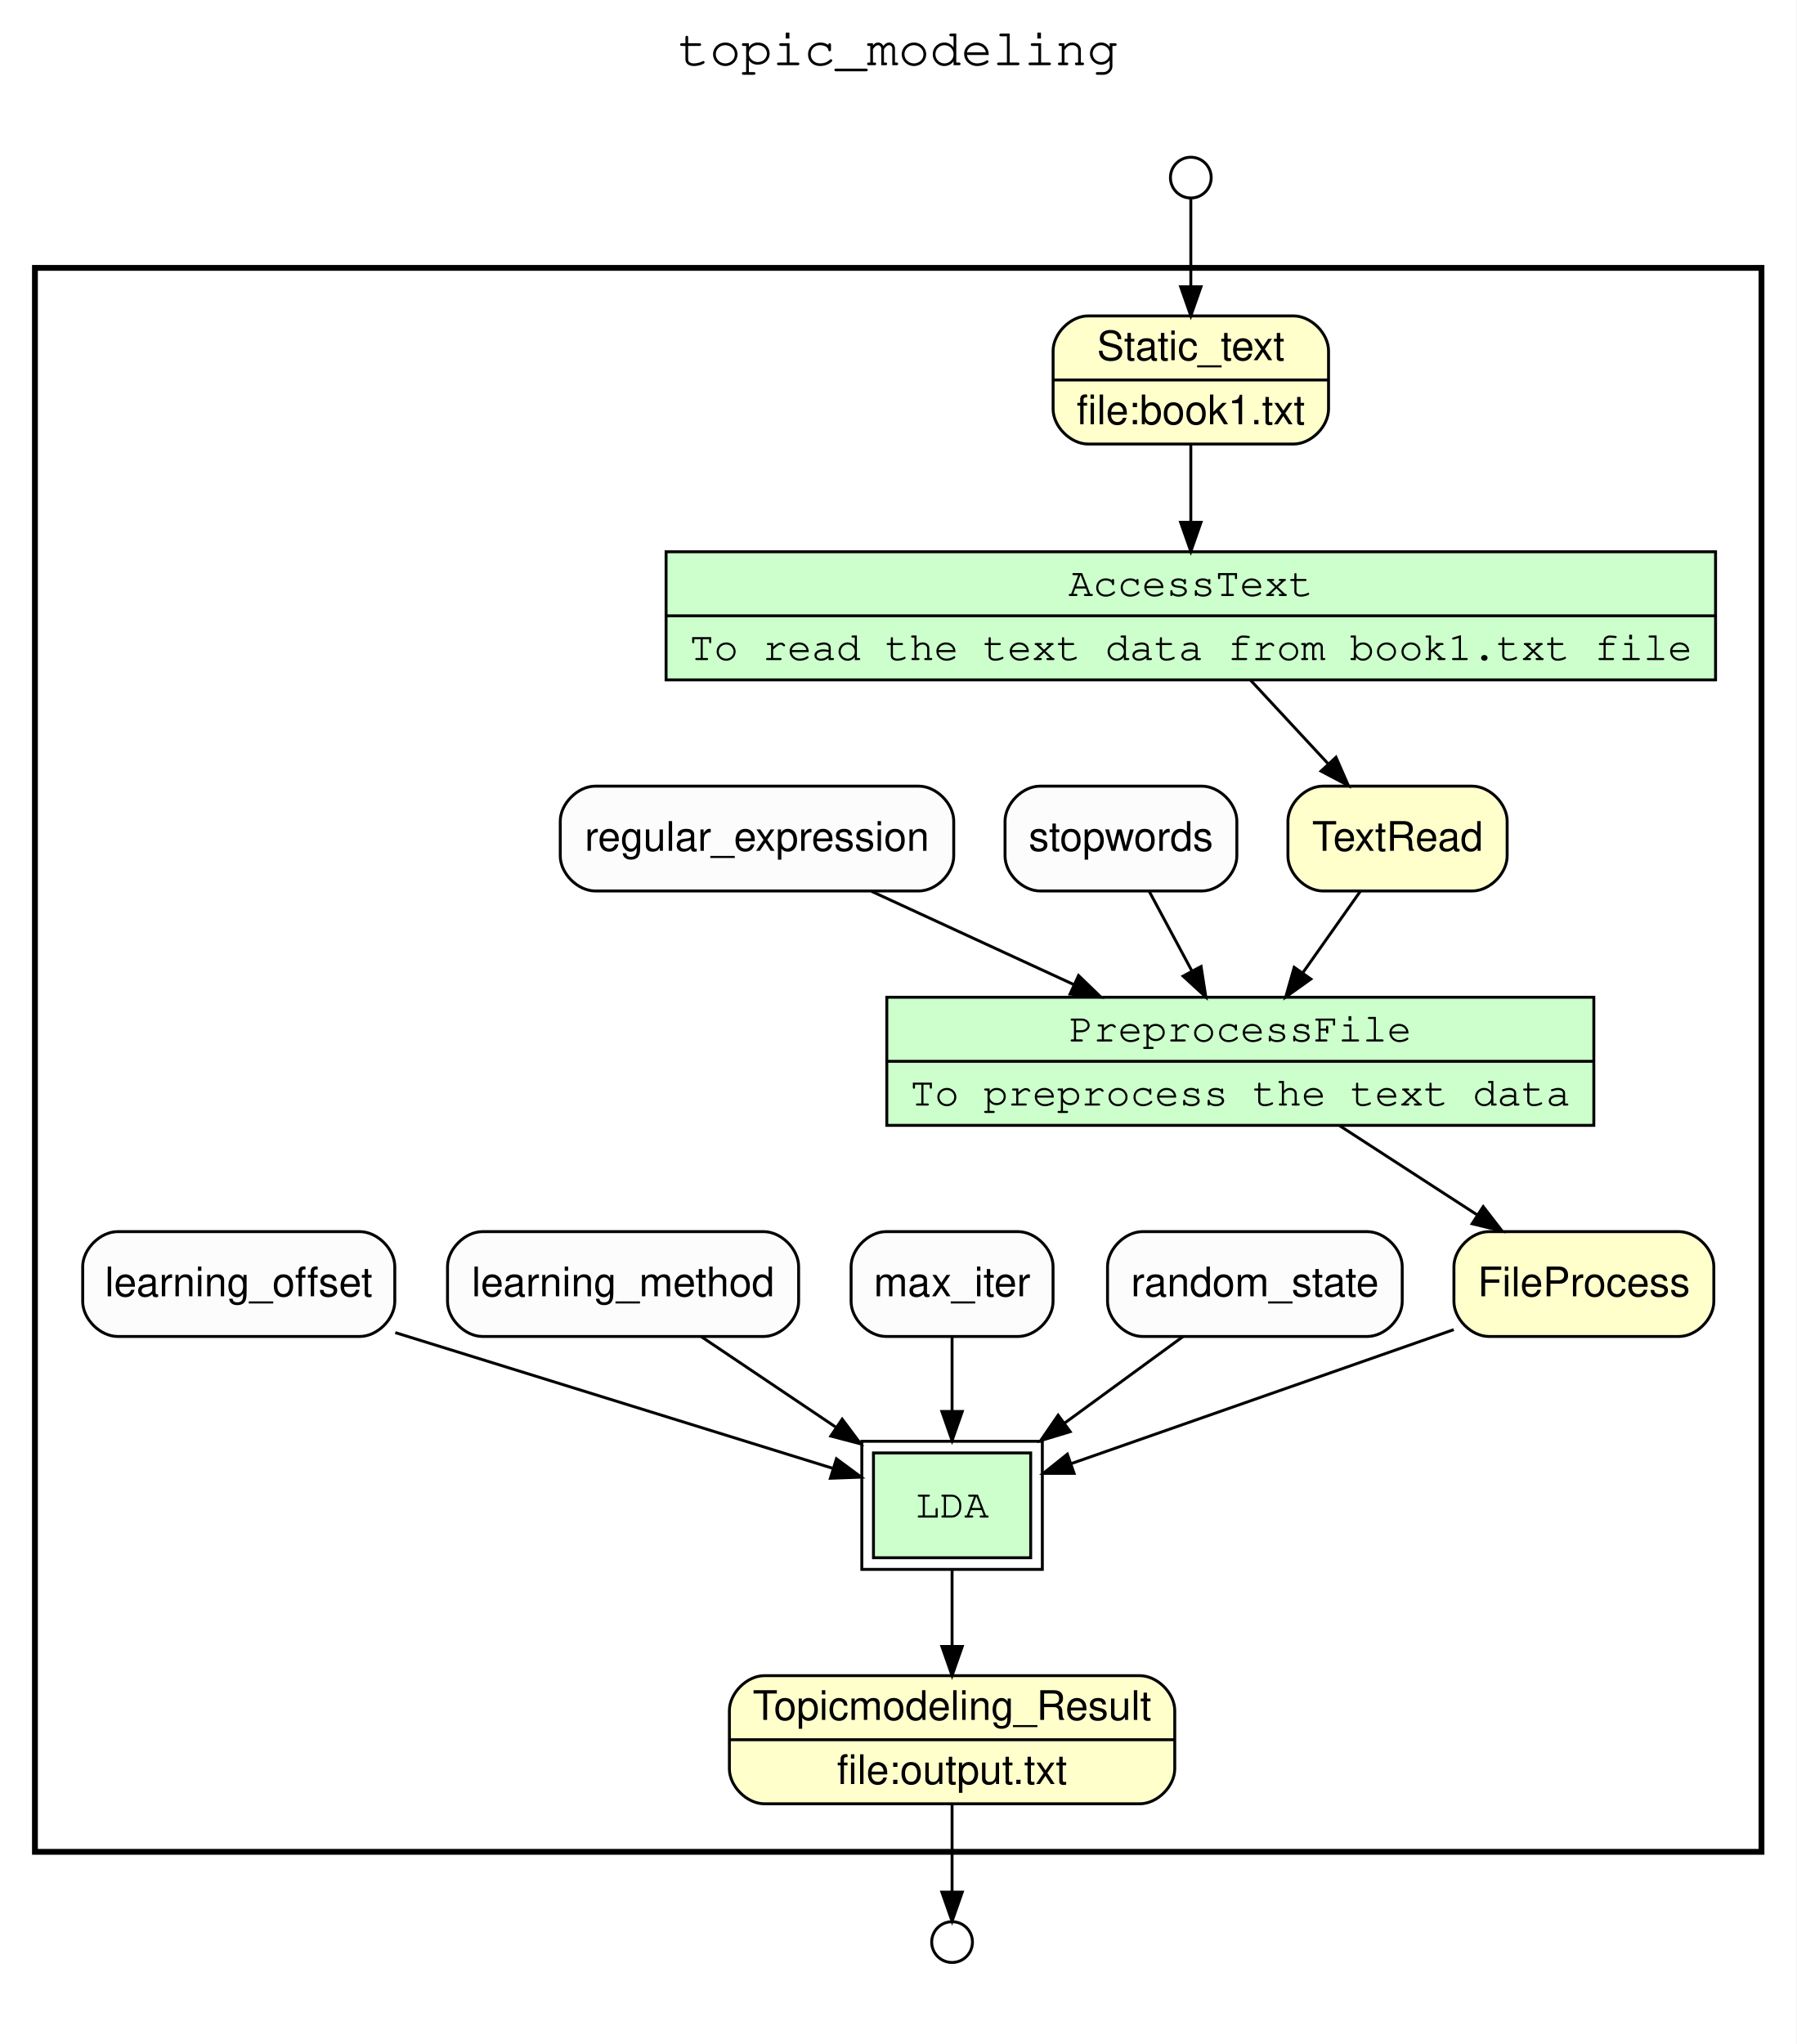
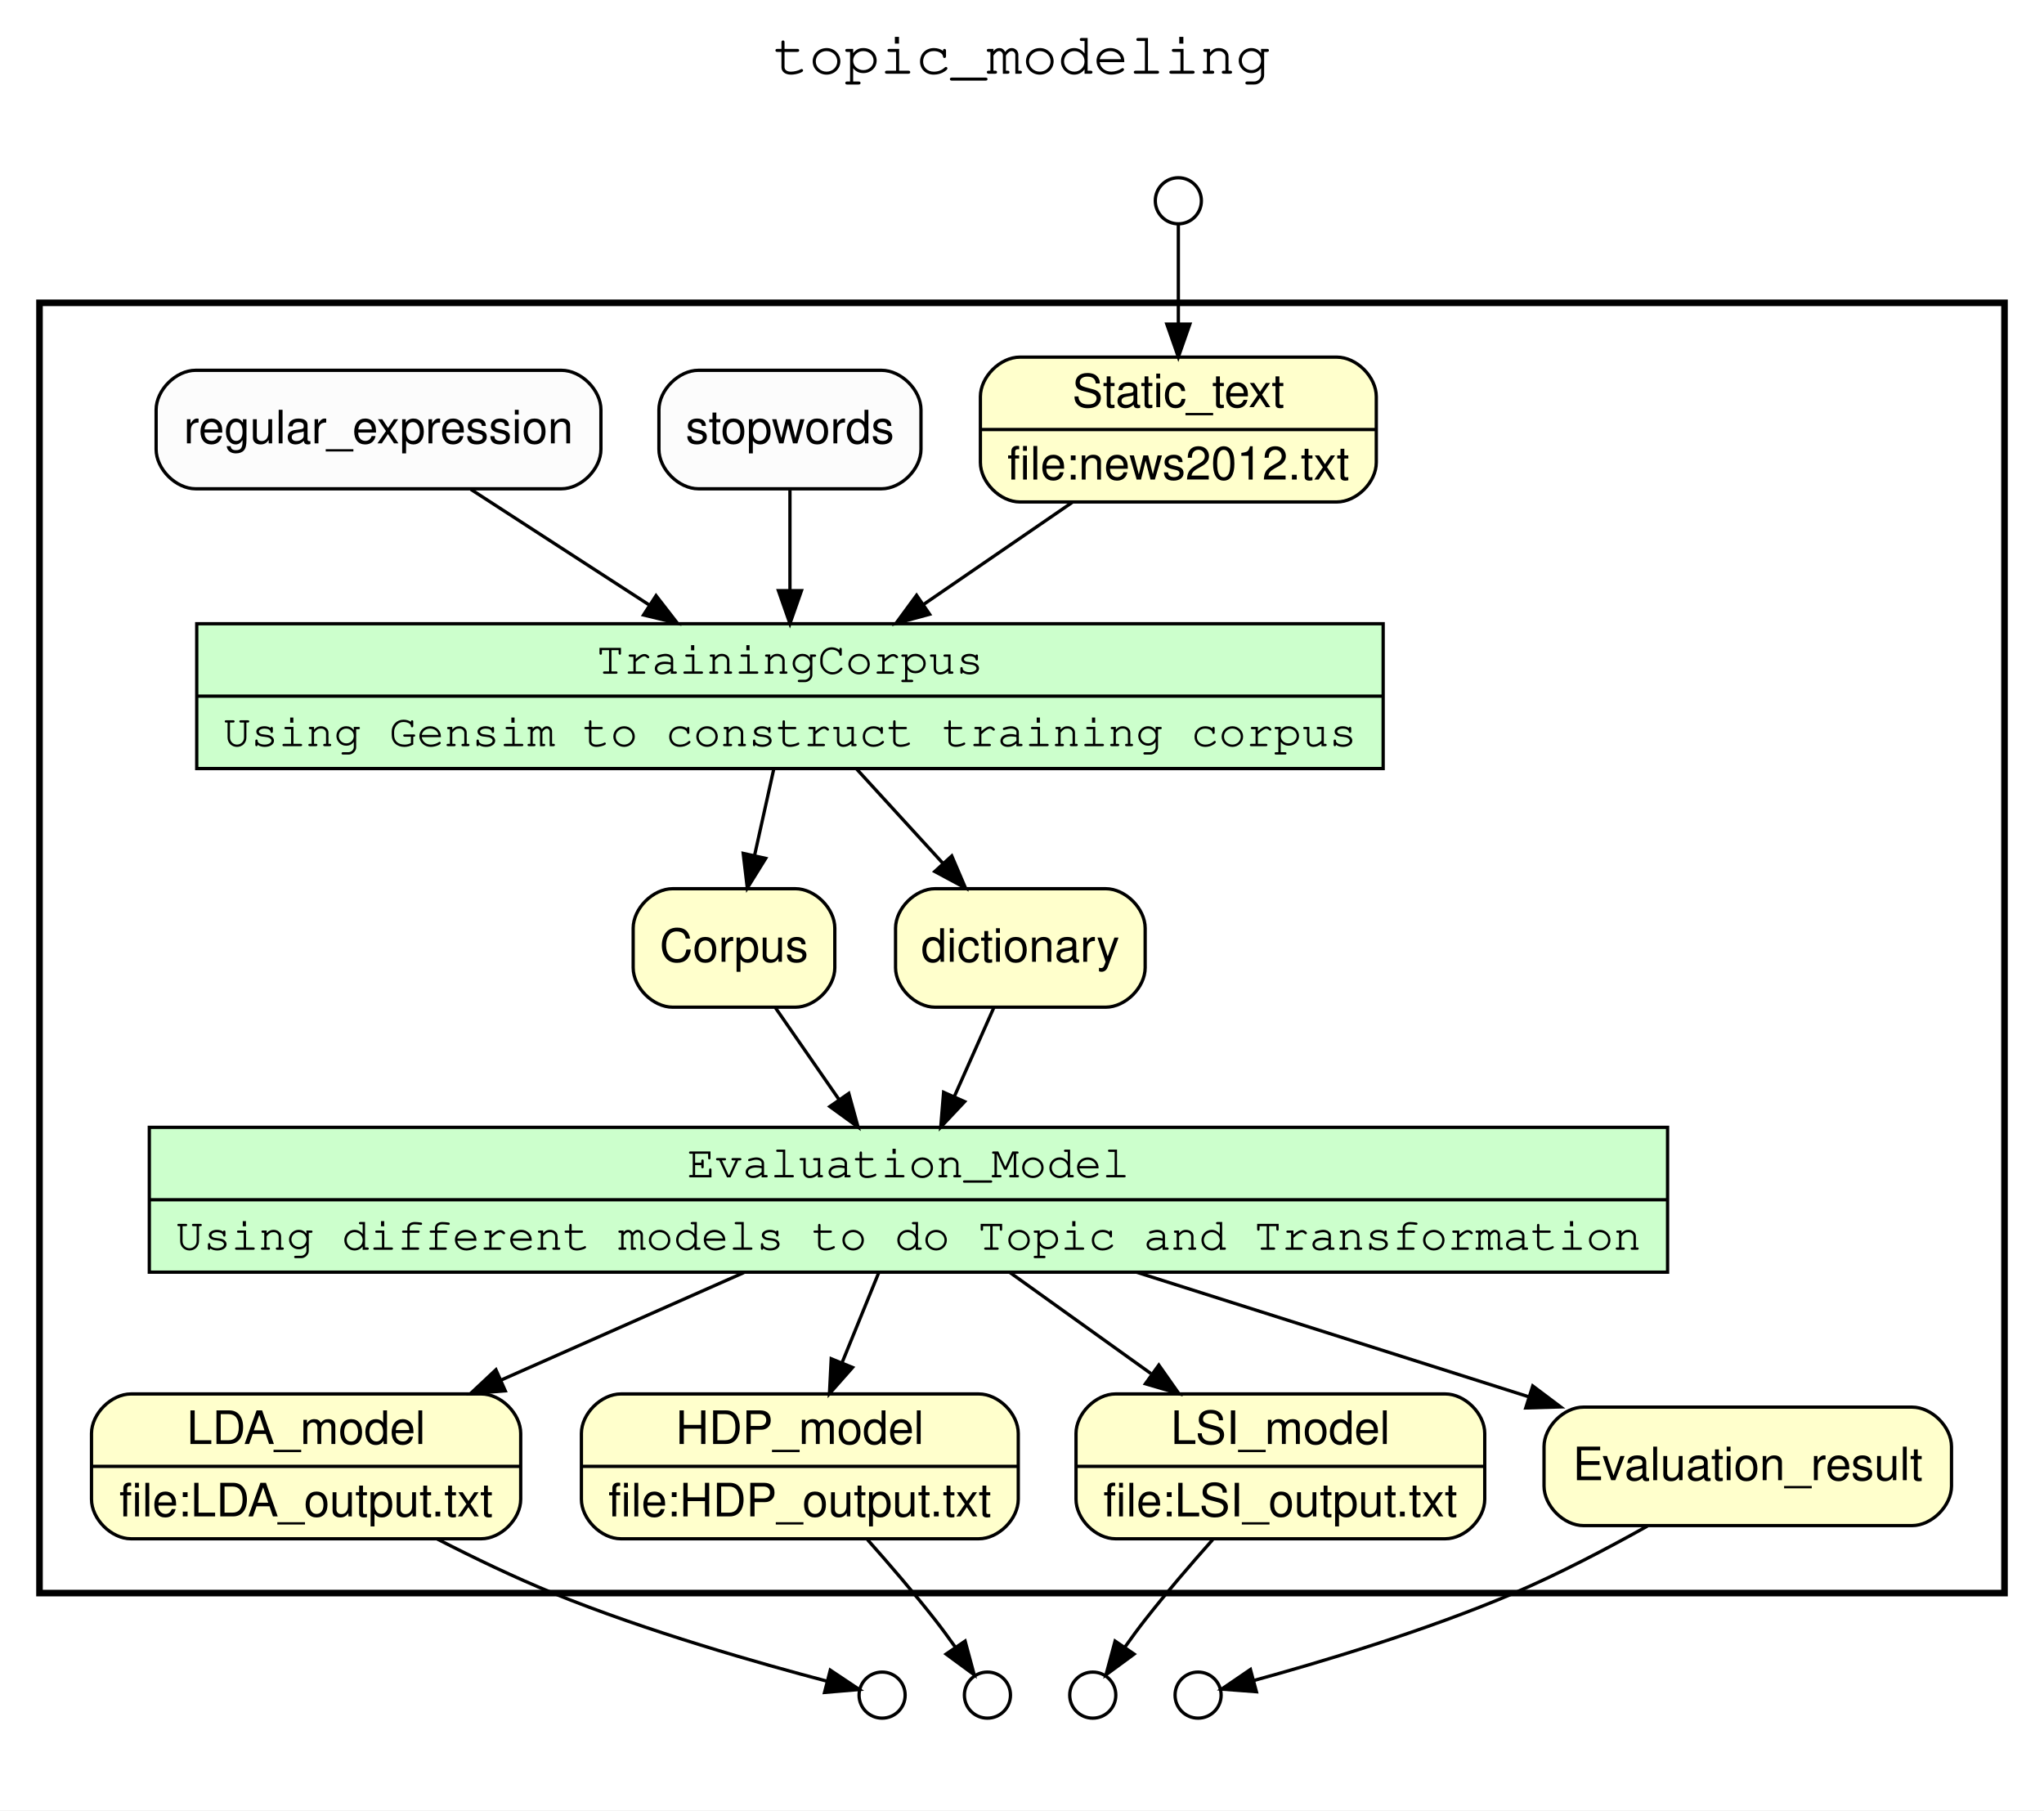
- <svg xmlns="http://www.w3.org/2000/svg" width="617pt" height="702pt" viewBox="0.00 0.00 617.00 702.00">
-   <g id="graph0" class="graph" transform="scale(1 1) rotate(0) translate(4 698)">
-     <polygon fill="white" stroke="transparent" points="-4,4 -4,-698 613,-698 613,4 -4,4" />
-     <text text-anchor="middle" x="304.5" y="-675.6" font-family="Courier,monospace" font-size="18.00">topic_modeling</text>
+ <svg xmlns="http://www.w3.org/2000/svg" width="621pt" height="550pt" viewBox="0.00 0.00 621.00 550.00">
+   <g id="graph0" class="graph" transform="scale(1 1) rotate(0) translate(4 546)">
+     <polygon fill="white" stroke="transparent" points="-4,4 -4,-546 617,-546 617,4 -4,4" />
+     <text text-anchor="middle" x="306.5" y="-523.6" font-family="Courier,monospace" font-size="18.00">topic_modeling</text>
    <g id="clust1" class="cluster">
-       <polygon fill="none" stroke="black" stroke-width="2" points="8,-62 8,-606 601,-606 601,-62 8,-62" />
+       <polygon fill="none" stroke="black" stroke-width="2" points="8,-62 8,-454 605,-454 605,-62 8,-62" />
    </g>
    <g id="clust2" class="cluster">
-       <polygon fill="none" stroke="white" stroke-width="2" points="16,-70 16,-598 593,-598 593,-70 16,-70" />
+       <polygon fill="none" stroke="white" stroke-width="2" points="16,-70 16,-446 597,-446 597,-70 16,-70" />
    </g>
    <g id="clust3" class="cluster">
-       <polygon fill="none" stroke="white" points="382,-614 382,-660 428,-660 428,-614 382,-614" />
+       <polygon fill="none" stroke="white" points="331,-462 331,-508 377,-508 377,-462 331,-462" />
    </g>
    <g id="clust4" class="cluster">
-       <polygon fill="none" stroke="white" points="390,-622 390,-652 420,-652 420,-622 390,-622" />
+       <polygon fill="none" stroke="white" points="339,-470 339,-500 369,-500 369,-470 339,-470" />
    </g>
    <g id="clust5" class="cluster">
-       <polygon fill="none" stroke="white" points="300,-8 300,-54 346,-54 346,-8 300,-8" />
+       <polygon fill="none" stroke="white" points="241,-8 241,-54 383,-54 383,-8 241,-8" />
    </g>
    <g id="clust6" class="cluster">
-       <polygon fill="none" stroke="white" points="308,-16 308,-46 338,-46 338,-16 308,-16" />
+       <polygon fill="none" stroke="white" points="249,-16 249,-46 375,-46 375,-16 249,-16" />
    </g>
    <g id="node1" class="node">
-       <polygon fill="#ccffcc" stroke="black" points="224.772,-464.5 224.772,-508.5 585.228,-508.5 585.228,-464.5 224.772,-464.5" />
-       <text text-anchor="middle" x="405" y="-493.3" font-family="Courier,monospace" font-size="14.00">AccessText</text>
-       <polyline fill="none" stroke="black" points="224.772,-486.5 585.228,-486.5 " />
-       <text text-anchor="middle" x="405" y="-471.3" font-family="Courier,monospace" font-size="14.00">To read the text data from book1.txt file</text>
+       <polygon fill="#ccffcc" stroke="black" points="55.772,-312.5 55.772,-356.5 416.228,-356.5 416.228,-312.5 55.772,-312.5" />
+       <text text-anchor="middle" x="236" y="-341.3" font-family="Courier,monospace" font-size="14.00">TrainingCorpus</text>
+       <polyline fill="none" stroke="black" points="55.772,-334.5 416.228,-334.5 " />
+       <text text-anchor="middle" x="236" y="-319.3" font-family="Courier,monospace" font-size="14.00">Using Gensim to construct training corpus</text>
+     </g>
+     <g id="node8" class="node">
+       <path fill="#ffffcc" stroke="black" d="M237.631,-276C237.631,-276 200.369,-276 200.369,-276 194.369,-276 188.369,-270 188.369,-264 188.369,-264 188.369,-252 188.369,-252 188.369,-246 194.369,-240 200.369,-240 200.369,-240 237.631,-240 237.631,-240 243.631,-240 249.631,-246 249.631,-252 249.631,-252 249.631,-264 249.631,-264 249.631,-270 243.631,-276 237.631,-276" />
+       <text text-anchor="middle" x="219" y="-253.8" font-family="Helvetica,sans-Serif" font-size="14.00">Corpus</text>
+     </g>
+     <g id="edge1" class="edge">
+       <path fill="none" stroke="black" d="M231.083,-312.373C229.27,-304.216 227.192,-294.862 225.275,-286.239" />
+       <polygon fill="black" stroke="black" points="228.633,-285.214 223.047,-276.211 221.8,-286.732 228.633,-285.214" />
+     </g>
+     <g id="node9" class="node">
+       <path fill="#ffffcc" stroke="black" d="M331.917,-276C331.917,-276 280.083,-276 280.083,-276 274.083,-276 268.083,-270 268.083,-264 268.083,-264 268.083,-252 268.083,-252 268.083,-246 274.083,-240 280.083,-240 280.083,-240 331.917,-240 331.917,-240 337.917,-240 343.917,-246 343.917,-252 343.917,-252 343.917,-264 343.917,-264 343.917,-270 337.917,-276 331.917,-276" />
+       <text text-anchor="middle" x="306" y="-253.8" font-family="Helvetica,sans-Serif" font-size="14.00">dictionary</text>
+     </g>
+     <g id="edge2" class="edge">
+       <path fill="none" stroke="black" d="M256.247,-312.373C264.449,-303.41 273.974,-293 282.481,-283.703" />
+       <polygon fill="black" stroke="black" points="285.167,-285.952 289.336,-276.211 280.003,-281.226 285.167,-285.952" />
+     </g>
+     <g id="node2" class="node">
+       <polygon fill="#ccffcc" stroke="black" points="41.364,-159.5 41.364,-203.5 502.636,-203.5 502.636,-159.5 41.364,-159.5" />
+       <text text-anchor="middle" x="272" y="-188.3" font-family="Courier,monospace" font-size="14.00">Evaluation_Model</text>
+       <polyline fill="none" stroke="black" points="41.364,-181.5 502.636,-181.5 " />
+       <text text-anchor="middle" x="272" y="-166.3" font-family="Courier,monospace" font-size="14.00">Using different models to do Topic and Transformation</text>
+     </g>
+     <g id="node3" class="node">
+       <path fill="#ffffcc" stroke="black" d="M35.8,-78.5C35.8,-78.5 142.2,-78.5 142.2,-78.5 148.2,-78.5 154.2,-84.5 154.2,-90.5 154.2,-90.5 154.2,-110.5 154.2,-110.5 154.2,-116.5 148.2,-122.5 142.2,-122.5 142.2,-122.5 35.8,-122.5 35.8,-122.5 29.8,-122.5 23.8,-116.5 23.8,-110.5 23.8,-110.5 23.8,-90.5 23.8,-90.5 23.8,-84.5 29.8,-78.5 35.8,-78.5" />
+       <text text-anchor="middle" x="89" y="-107.3" font-family="Helvetica,sans-Serif" font-size="14.00">LDA_model</text>
+       <polyline fill="none" stroke="black" points="23.8,-100.5 154.2,-100.5 " />
+       <text text-anchor="middle" x="89" y="-85.3" font-family="Helvetica,sans-Serif" font-size="14.00">file:LDA_output.txt</text>
+     </g>
+     <g id="edge6" class="edge">
+       <path fill="none" stroke="black" d="M221.994,-159.366C199.199,-149.277 172.044,-137.257 148.233,-126.718" />
+       <polygon fill="black" stroke="black" points="149.506,-123.454 138.945,-122.607 146.673,-129.855 149.506,-123.454" />
+     </g>
+     <g id="node4" class="node">
+       <path fill="#ffffcc" stroke="black" d="M184.638,-78.5C184.638,-78.5 293.362,-78.5 293.362,-78.5 299.362,-78.5 305.362,-84.5 305.362,-90.5 305.362,-90.5 305.362,-110.5 305.362,-110.5 305.362,-116.5 299.362,-122.5 293.362,-122.5 293.362,-122.5 184.638,-122.5 184.638,-122.5 178.638,-122.5 172.638,-116.5 172.638,-110.5 172.638,-110.5 172.638,-90.5 172.638,-90.5 172.638,-84.5 178.638,-78.5 184.638,-78.5" />
+       <text text-anchor="middle" x="239" y="-107.3" font-family="Helvetica,sans-Serif" font-size="14.00">HDP_model</text>
+       <polyline fill="none" stroke="black" points="172.638,-100.5 305.362,-100.5 " />
+       <text text-anchor="middle" x="239" y="-85.3" font-family="Helvetica,sans-Serif" font-size="14.00">file:HDP_output.txt</text>
+     </g>
+     <g id="edge7" class="edge">
+       <path fill="none" stroke="black" d="M262.983,-159.366C259.563,-150.973 255.6,-141.245 251.892,-132.143" />
+       <polygon fill="black" stroke="black" points="255.021,-130.547 248.006,-122.607 248.538,-133.188 255.021,-130.547" />
+     </g>
+     <g id="node5" class="node">
+       <path fill="#ffffcc" stroke="black" d="M334.911,-78.5C334.911,-78.5 435.089,-78.5 435.089,-78.5 441.089,-78.5 447.089,-84.5 447.089,-90.5 447.089,-90.5 447.089,-110.5 447.089,-110.5 447.089,-116.5 441.089,-122.5 435.089,-122.5 435.089,-122.5 334.911,-122.5 334.911,-122.5 328.911,-122.5 322.911,-116.5 322.911,-110.5 322.911,-110.5 322.911,-90.5 322.911,-90.5 322.911,-84.5 328.911,-78.5 334.911,-78.5" />
+       <text text-anchor="middle" x="385" y="-107.3" font-family="Helvetica,sans-Serif" font-size="14.00">LSI_model</text>
+       <polyline fill="none" stroke="black" points="322.911,-100.5 447.089,-100.5 " />
+       <text text-anchor="middle" x="385" y="-85.3" font-family="Helvetica,sans-Serif" font-size="14.00">file:LSI_output.txt</text>
+     </g>
+     <g id="edge8" class="edge">
+       <path fill="none" stroke="black" d="M302.878,-159.366C316.082,-149.902 331.654,-138.739 345.67,-128.693" />
+       <polygon fill="black" stroke="black" points="348.071,-131.278 354.16,-122.607 343.993,-125.588 348.071,-131.278" />
    </g>
    <g id="node6" class="node">
-       <path fill="#ffffcc" stroke="black" d="M501.645,-428C501.645,-428 450.355,-428 450.355,-428 444.355,-428 438.355,-422 438.355,-416 438.355,-416 438.355,-404 438.355,-404 438.355,-398 444.355,-392 450.355,-392 450.355,-392 501.645,-392 501.645,-392 507.645,-392 513.645,-398 513.645,-404 513.645,-404 513.645,-416 513.645,-416 513.645,-422 507.645,-428 501.645,-428" />
-       <text text-anchor="middle" x="476" y="-405.8" font-family="Helvetica,sans-Serif" font-size="14.00">TextRead</text>
+       <path fill="#ffffcc" stroke="black" d="M576.9,-118.5C576.9,-118.5 477.1,-118.5 477.1,-118.5 471.1,-118.5 465.1,-112.5 465.1,-106.5 465.1,-106.5 465.1,-94.5 465.1,-94.5 465.1,-88.5 471.1,-82.5 477.1,-82.5 477.1,-82.5 576.9,-82.5 576.9,-82.5 582.9,-82.5 588.9,-88.5 588.9,-94.5 588.9,-94.5 588.9,-106.5 588.9,-106.5 588.9,-112.5 582.9,-118.5 576.9,-118.5" />
+       <text text-anchor="middle" x="527" y="-96.3" font-family="Helvetica,sans-Serif" font-size="14.00">Evaluation_result</text>
    </g>
-     <g id="edge1" class="edge">
-       <path fill="none" stroke="black" d="M425.536,-464.373C433.855,-455.41 443.516,-445 452.145,-435.703" />
-       <polygon fill="black" stroke="black" points="454.861,-437.922 459.098,-428.211 449.73,-433.16 454.861,-437.922" />
+     <g id="edge9" class="edge">
+       <path fill="none" stroke="black" d="M341.343,-159.473C378.438,-147.69 423.892,-133.252 460.54,-121.611" />
+       <polygon fill="black" stroke="black" points="461.67,-124.924 470.141,-118.561 459.551,-118.253 461.67,-124.924" />
    </g>
-     <g id="node2" class="node">
-       <polygon fill="#ccffcc" stroke="black" points="300.582,-311.5 300.582,-355.5 543.418,-355.5 543.418,-311.5 300.582,-311.5" />
-       <text text-anchor="middle" x="422" y="-340.3" font-family="Courier,monospace" font-size="14.00">PreprocessFile</text>
-       <polyline fill="none" stroke="black" points="300.582,-333.5 543.418,-333.5 " />
-       <text text-anchor="middle" x="422" y="-318.3" font-family="Courier,monospace" font-size="14.00">To preprocess the text data</text>
+     <g id="node13" class="node">
+       <ellipse fill="#ffffff" stroke="black" cx="264" cy="-31" rx="7" ry="7" />
+     </g>
+     <g id="edge13" class="edge">
+       <path fill="none" stroke="black" d="M128.877,-78.407C140.058,-72.661 152.346,-66.756 164,-62 192.55,-50.35 227.176,-40.527 247.287,-35.225" />
+       <polygon fill="black" stroke="black" points="248.257,-38.59 257.066,-32.704 246.509,-31.812 248.257,-38.59" />
+     </g>
+     <g id="node14" class="node">
+       <ellipse fill="#ffffff" stroke="black" cx="296" cy="-31" rx="7" ry="7" />
+     </g>
+     <g id="edge14" class="edge">
+       <path fill="none" stroke="black" d="M259.554,-78.239C266.263,-70.701 273.623,-62.129 280,-54 282.094,-51.331 284.235,-48.408 286.241,-45.569" />
+       <polygon fill="black" stroke="black" points="289.216,-47.42 291.975,-37.191 283.439,-43.467 289.216,-47.42" />
+     </g>
+     <g id="node15" class="node">
+       <ellipse fill="#ffffff" stroke="black" cx="328" cy="-31" rx="7" ry="7" />
+     </g>
+     <g id="edge15" class="edge">
+       <path fill="none" stroke="black" d="M364.446,-78.239C357.737,-70.701 350.377,-62.129 344,-54 341.906,-51.331 339.765,-48.408 337.759,-45.569" />
+       <polygon fill="black" stroke="black" points="340.561,-43.467 332.025,-37.191 334.784,-47.42 340.561,-43.467" />
+     </g>
+     <g id="node16" class="node">
+       <ellipse fill="#ffffff" stroke="black" cx="360" cy="-31" rx="7" ry="7" />
+     </g>
+     <g id="edge16" class="edge">
+       <path fill="none" stroke="black" d="M496.51,-82.362C484.184,-75.457 469.663,-67.851 456,-62 429.083,-50.473 396.379,-40.78 376.927,-35.442" />
+       <polygon fill="black" stroke="black" points="377.714,-32.03 367.149,-32.822 375.902,-38.791 377.714,-32.03" />
    </g>
    <g id="node7" class="node">
-       <path fill="#ffffcc" stroke="black" d="M572.631,-275C572.631,-275 507.369,-275 507.369,-275 501.369,-275 495.369,-269 495.369,-263 495.369,-263 495.369,-251 495.369,-251 495.369,-245 501.369,-239 507.369,-239 507.369,-239 572.631,-239 572.631,-239 578.631,-239 584.631,-245 584.631,-251 584.631,-251 584.631,-263 584.631,-263 584.631,-269 578.631,-275 572.631,-275" />
-       <text text-anchor="middle" x="540" y="-252.8" font-family="Helvetica,sans-Serif" font-size="14.00">FileProcess</text>
+       <path fill="#ffffcc" stroke="black" d="M305.859,-393.5C305.859,-393.5 402.141,-393.5 402.141,-393.5 408.141,-393.5 414.141,-399.5 414.141,-405.5 414.141,-405.5 414.141,-425.5 414.141,-425.5 414.141,-431.5 408.141,-437.5 402.141,-437.5 402.141,-437.5 305.859,-437.5 305.859,-437.5 299.859,-437.5 293.859,-431.5 293.859,-425.5 293.859,-425.5 293.859,-405.5 293.859,-405.5 293.859,-399.5 299.859,-393.5 305.859,-393.5" />
+       <text text-anchor="middle" x="354" y="-422.3" font-family="Helvetica,sans-Serif" font-size="14.00">Static_text</text>
+       <polyline fill="none" stroke="black" points="293.859,-415.5 414.141,-415.5 " />
+       <text text-anchor="middle" x="354" y="-400.3" font-family="Helvetica,sans-Serif" font-size="14.00">file:news2012.txt</text>
    </g>
    <g id="edge3" class="edge">
-       <path fill="none" stroke="black" d="M456.13,-311.373C470.924,-301.782 488.271,-290.536 503.338,-280.768" />
-       <polygon fill="black" stroke="black" points="505.422,-283.588 511.909,-275.211 501.614,-277.714 505.422,-283.588" />
+       <path fill="none" stroke="black" d="M321.756,-393.366C307.838,-383.812 291.399,-372.528 276.657,-362.409" />
+       <polygon fill="black" stroke="black" points="278.43,-359.381 268.205,-356.607 274.469,-365.152 278.43,-359.381" />
    </g>
-     <g id="node3" class="node">
-       <polygon fill="#ccffcc" stroke="black" points="350,-199 296,-199 296,-163 350,-163 350,-199" />
-       <polygon fill="none" stroke="black" points="354,-203 292,-203 292,-159 354,-159 354,-203" />
-       <text text-anchor="middle" x="323" y="-176.8" font-family="Courier,monospace" font-size="14.00">LDA</text>
+     <g id="edge10" class="edge">
+       <path fill="none" stroke="black" d="M231.56,-239.871C237.326,-231.549 244.322,-221.451 250.863,-212.009" />
+       <polygon fill="black" stroke="black" points="253.876,-213.807 256.694,-203.593 248.122,-209.82 253.876,-213.807" />
    </g>
-     <g id="node4" class="node">
-       <path fill="#ffffcc" stroke="black" d="M258.518,-78.5C258.518,-78.5 387.482,-78.5 387.482,-78.5 393.482,-78.5 399.482,-84.5 399.482,-90.5 399.482,-90.5 399.482,-110.5 399.482,-110.5 399.482,-116.5 393.482,-122.5 387.482,-122.5 387.482,-122.5 258.518,-122.5 258.518,-122.5 252.518,-122.5 246.518,-116.5 246.518,-110.5 246.518,-110.5 246.518,-90.5 246.518,-90.5 246.518,-84.5 252.518,-78.5 258.518,-78.5" />
-       <text text-anchor="middle" x="323" y="-107.3" font-family="Helvetica,sans-Serif" font-size="14.00">Topicmodeling_Result</text>
-       <polyline fill="none" stroke="black" points="246.518,-100.5 399.482,-100.5 " />
-       <text text-anchor="middle" x="323" y="-85.3" font-family="Helvetica,sans-Serif" font-size="14.00">file:output.txt</text>
+     <g id="edge11" class="edge">
+       <path fill="none" stroke="black" d="M297.942,-239.871C294.357,-231.804 290.03,-222.067 285.946,-212.878" />
+       <polygon fill="black" stroke="black" points="289.079,-211.31 281.819,-203.593 282.682,-214.153 289.079,-211.31" />
    </g>
-     <g id="edge7" class="edge">
-       <path fill="none" stroke="black" d="M323,-158.576C323,-150.572 323,-141.39 323,-132.724" />
-       <polygon fill="black" stroke="black" points="326.5,-132.525 323,-122.525 319.5,-132.525 326.5,-132.525" />
-     </g>
-     <g id="node15" class="node">
-       <ellipse fill="#ffffff" stroke="black" cx="323" cy="-31" rx="7" ry="7" />
-     </g>
-     <g id="edge14" class="edge">
-       <path fill="none" stroke="black" d="M323,-78.127C323,-68.418 323,-57.225 323,-48.184" />
-       <polygon fill="black" stroke="black" points="326.5,-48.158 323,-38.158 319.5,-48.158 326.5,-48.158" />
-     </g>
-     <g id="node5" class="node">
-       <path fill="#ffffcc" stroke="black" d="M369.7,-545.5C369.7,-545.5 440.3,-545.5 440.3,-545.5 446.3,-545.5 452.3,-551.5 452.3,-557.5 452.3,-557.5 452.3,-577.5 452.3,-577.5 452.3,-583.5 446.3,-589.5 440.3,-589.5 440.3,-589.5 369.7,-589.5 369.7,-589.5 363.7,-589.5 357.7,-583.5 357.7,-577.5 357.7,-577.5 357.7,-557.5 357.7,-557.5 357.7,-551.5 363.7,-545.5 369.7,-545.5" />
-       <text text-anchor="middle" x="405" y="-574.3" font-family="Helvetica,sans-Serif" font-size="14.00">Static_text</text>
-       <polyline fill="none" stroke="black" points="357.7,-567.5 452.3,-567.5 " />
-       <text text-anchor="middle" x="405" y="-552.3" font-family="Helvetica,sans-Serif" font-size="14.00">file:book1.txt</text>
-     </g>
-     <g id="edge2" class="edge">
-       <path fill="none" stroke="black" d="M405,-545.366C405,-537.152 405,-527.658 405,-518.725" />
-       <polygon fill="black" stroke="black" points="408.5,-518.607 405,-508.607 401.5,-518.607 408.5,-518.607" />
-     </g>
-     <g id="edge6" class="edge">
-       <path fill="none" stroke="black" d="M463.203,-391.871C457.329,-383.549 450.201,-373.451 443.536,-364.009" />
-       <polygon fill="black" stroke="black" points="446.222,-361.745 437.595,-355.593 440.503,-365.781 446.222,-361.745" />
-     </g>
-     <g id="edge8" class="edge">
-       <path fill="none" stroke="black" d="M495.301,-241.345C456.691,-227.823 401.364,-208.446 363.905,-195.326" />
-       <polygon fill="black" stroke="black" points="364.91,-191.97 354.315,-191.968 362.596,-198.576 364.91,-191.97" />
-     </g>
-     <g id="node8" class="node">
-       <path fill="#fcfcfc" stroke="black" d="M408.807,-428C408.807,-428 353.193,-428 353.193,-428 347.193,-428 341.193,-422 341.193,-416 341.193,-416 341.193,-404 341.193,-404 341.193,-398 347.193,-392 353.193,-392 353.193,-392 408.807,-392 408.807,-392 414.807,-392 420.807,-398 420.807,-404 420.807,-404 420.807,-416 420.807,-416 420.807,-422 414.807,-428 408.807,-428" />
-       <text text-anchor="middle" x="381" y="-405.8" font-family="Helvetica,sans-Serif" font-size="14.00">stopwords</text>
+     <g id="node10" class="node">
+       <path fill="#fcfcfc" stroke="black" d="M263.807,-433.5C263.807,-433.5 208.193,-433.5 208.193,-433.5 202.193,-433.5 196.193,-427.5 196.193,-421.5 196.193,-421.5 196.193,-409.5 196.193,-409.5 196.193,-403.5 202.193,-397.5 208.193,-397.5 208.193,-397.5 263.807,-397.5 263.807,-397.5 269.807,-397.5 275.807,-403.5 275.807,-409.5 275.807,-409.5 275.807,-421.5 275.807,-421.5 275.807,-427.5 269.807,-433.5 263.807,-433.5" />
+       <text text-anchor="middle" x="236" y="-411.3" font-family="Helvetica,sans-Serif" font-size="14.00">stopwords</text>
    </g>
    <g id="edge4" class="edge">
-       <path fill="none" stroke="black" d="M390.716,-391.871C395.085,-383.719 400.368,-373.862 405.338,-364.588" />
-       <polygon fill="black" stroke="black" points="408.52,-366.061 410.159,-355.593 402.35,-362.754 408.52,-366.061" />
+       <path fill="none" stroke="black" d="M236,-397.12C236,-388.088 236,-376.939 236,-366.563" />
+       <polygon fill="black" stroke="black" points="239.5,-366.552 236,-356.552 232.5,-366.552 239.5,-366.552" />
    </g>
-     <g id="node9" class="node">
-       <path fill="#fcfcfc" stroke="black" d="M311.568,-428C311.568,-428 200.432,-428 200.432,-428 194.432,-428 188.432,-422 188.432,-416 188.432,-416 188.432,-404 188.432,-404 188.432,-398 194.432,-392 200.432,-392 200.432,-392 311.568,-392 311.568,-392 317.568,-392 323.568,-398 323.568,-404 323.568,-404 323.568,-416 323.568,-416 323.568,-422 317.568,-428 311.568,-428" />
-       <text text-anchor="middle" x="256" y="-405.8" font-family="Helvetica,sans-Serif" font-size="14.00">regular_expression</text>
+     <g id="node11" class="node">
+       <path fill="#fcfcfc" stroke="black" d="M166.568,-433.5C166.568,-433.5 55.432,-433.5 55.432,-433.5 49.432,-433.5 43.432,-427.5 43.432,-421.5 43.432,-421.5 43.432,-409.5 43.432,-409.5 43.432,-403.5 49.432,-397.5 55.432,-397.5 55.432,-397.5 166.568,-397.5 166.568,-397.5 172.568,-397.5 178.568,-403.5 178.568,-409.5 178.568,-409.5 178.568,-421.5 178.568,-421.5 178.568,-427.5 172.568,-433.5 166.568,-433.5" />
+       <text text-anchor="middle" x="111" y="-411.3" font-family="Helvetica,sans-Serif" font-size="14.00">regular_expression</text>
    </g>
    <g id="edge5" class="edge">
-       <path fill="none" stroke="black" d="M295.34,-391.871C316.069,-382.318 341.878,-370.424 364.779,-359.87" />
-       <polygon fill="black" stroke="black" points="366.442,-362.957 374.059,-355.593 363.512,-356.6 366.442,-362.957" />
-     </g>
-     <g id="node10" class="node">
-       <path fill="#fcfcfc" stroke="black" d="M465.607,-275C465.607,-275 388.393,-275 388.393,-275 382.393,-275 376.393,-269 376.393,-263 376.393,-263 376.393,-251 376.393,-251 376.393,-245 382.393,-239 388.393,-239 388.393,-239 465.607,-239 465.607,-239 471.607,-239 477.607,-245 477.607,-251 477.607,-251 477.607,-263 477.607,-263 477.607,-269 471.607,-275 465.607,-275" />
-       <text text-anchor="middle" x="427" y="-252.8" font-family="Helvetica,sans-Serif" font-size="14.00">random_state</text>
-     </g>
-     <g id="edge9" class="edge">
-       <path fill="none" stroke="black" d="M402.353,-238.989C390.216,-230.12 375.3,-219.219 361.688,-209.272" />
-       <polygon fill="black" stroke="black" points="363.557,-206.303 353.418,-203.228 359.426,-211.954 363.557,-206.303" />
-     </g>
-     <g id="node11" class="node">
-       <path fill="#fcfcfc" stroke="black" d="M345.683,-275C345.683,-275 300.317,-275 300.317,-275 294.317,-275 288.317,-269 288.317,-263 288.317,-263 288.317,-251 288.317,-251 288.317,-245 294.317,-239 300.317,-239 300.317,-239 345.683,-239 345.683,-239 351.683,-239 357.683,-245 357.683,-251 357.683,-251 357.683,-263 357.683,-263 357.683,-269 351.683,-275 345.683,-275" />
-       <text text-anchor="middle" x="323" y="-252.8" font-family="Helvetica,sans-Serif" font-size="14.00">max_iter</text>
-     </g>
-     <g id="edge10" class="edge">
-       <path fill="none" stroke="black" d="M323,-238.989C323,-231.291 323,-222.063 323,-213.256" />
-       <polygon fill="black" stroke="black" points="326.5,-213.228 323,-203.228 319.5,-213.228 326.5,-213.228" />
+       <path fill="none" stroke="black" d="M139.052,-397.322C155.012,-386.98 175.329,-373.815 193.238,-362.21" />
+       <polygon fill="black" stroke="black" points="195.317,-365.033 201.806,-356.658 191.51,-359.159 195.317,-365.033" />
    </g>
    <g id="node12" class="node">
-       <path fill="#fcfcfc" stroke="black" d="M258.296,-275C258.296,-275 161.704,-275 161.704,-275 155.704,-275 149.704,-269 149.704,-263 149.704,-263 149.704,-251 149.704,-251 149.704,-245 155.704,-239 161.704,-239 161.704,-239 258.296,-239 258.296,-239 264.296,-239 270.296,-245 270.296,-251 270.296,-251 270.296,-263 270.296,-263 270.296,-269 264.296,-275 258.296,-275" />
-       <text text-anchor="middle" x="210" y="-252.8" font-family="Helvetica,sans-Serif" font-size="14.00">learning_method</text>
-     </g>
-     <g id="edge11" class="edge">
-       <path fill="none" stroke="black" d="M236.779,-238.989C250.656,-229.656 267.877,-218.074 283.271,-207.72" />
-       <polygon fill="black" stroke="black" points="285.258,-210.602 291.603,-202.117 281.352,-204.793 285.258,-210.602" />
-     </g>
-     <g id="node13" class="node">
-       <path fill="#fcfcfc" stroke="black" d="M119.595,-275C119.595,-275 36.404,-275 36.404,-275 30.404,-275 24.404,-269 24.404,-263 24.404,-263 24.404,-251 24.404,-251 24.404,-245 30.404,-239 36.404,-239 36.404,-239 119.595,-239 119.595,-239 125.595,-239 131.595,-245 131.595,-251 131.595,-251 131.595,-263 131.595,-263 131.595,-269 125.595,-275 119.595,-275" />
-       <text text-anchor="middle" x="78" y="-252.8" font-family="Helvetica,sans-Serif" font-size="14.00">learning_offset</text>
+       <ellipse fill="#ffffff" stroke="black" cx="354" cy="-485" rx="7" ry="7" />
    </g>
    <g id="edge12" class="edge">
-       <path fill="none" stroke="black" d="M131.766,-240.321C177.051,-226.274 240.865,-206.479 282.084,-193.692" />
-       <polygon fill="black" stroke="black" points="283.282,-196.985 291.796,-190.68 281.208,-190.3 283.282,-196.985" />
-     </g>
-     <g id="node14" class="node">
-       <ellipse fill="#ffffff" stroke="black" cx="405" cy="-637" rx="7" ry="7" />
-     </g>
-     <g id="edge13" class="edge">
-       <path fill="none" stroke="black" d="M405,-629.824C405,-622.602 405,-610.944 405,-599.653" />
-       <polygon fill="black" stroke="black" points="408.5,-599.526 405,-589.526 401.5,-599.526 408.5,-599.526" />
+       <path fill="none" stroke="black" d="M354,-477.824C354,-470.602 354,-458.944 354,-447.653" />
+       <polygon fill="black" stroke="black" points="357.5,-447.526 354,-437.526 350.5,-447.526 357.5,-447.526" />
    </g>
  </g>
</svg>
